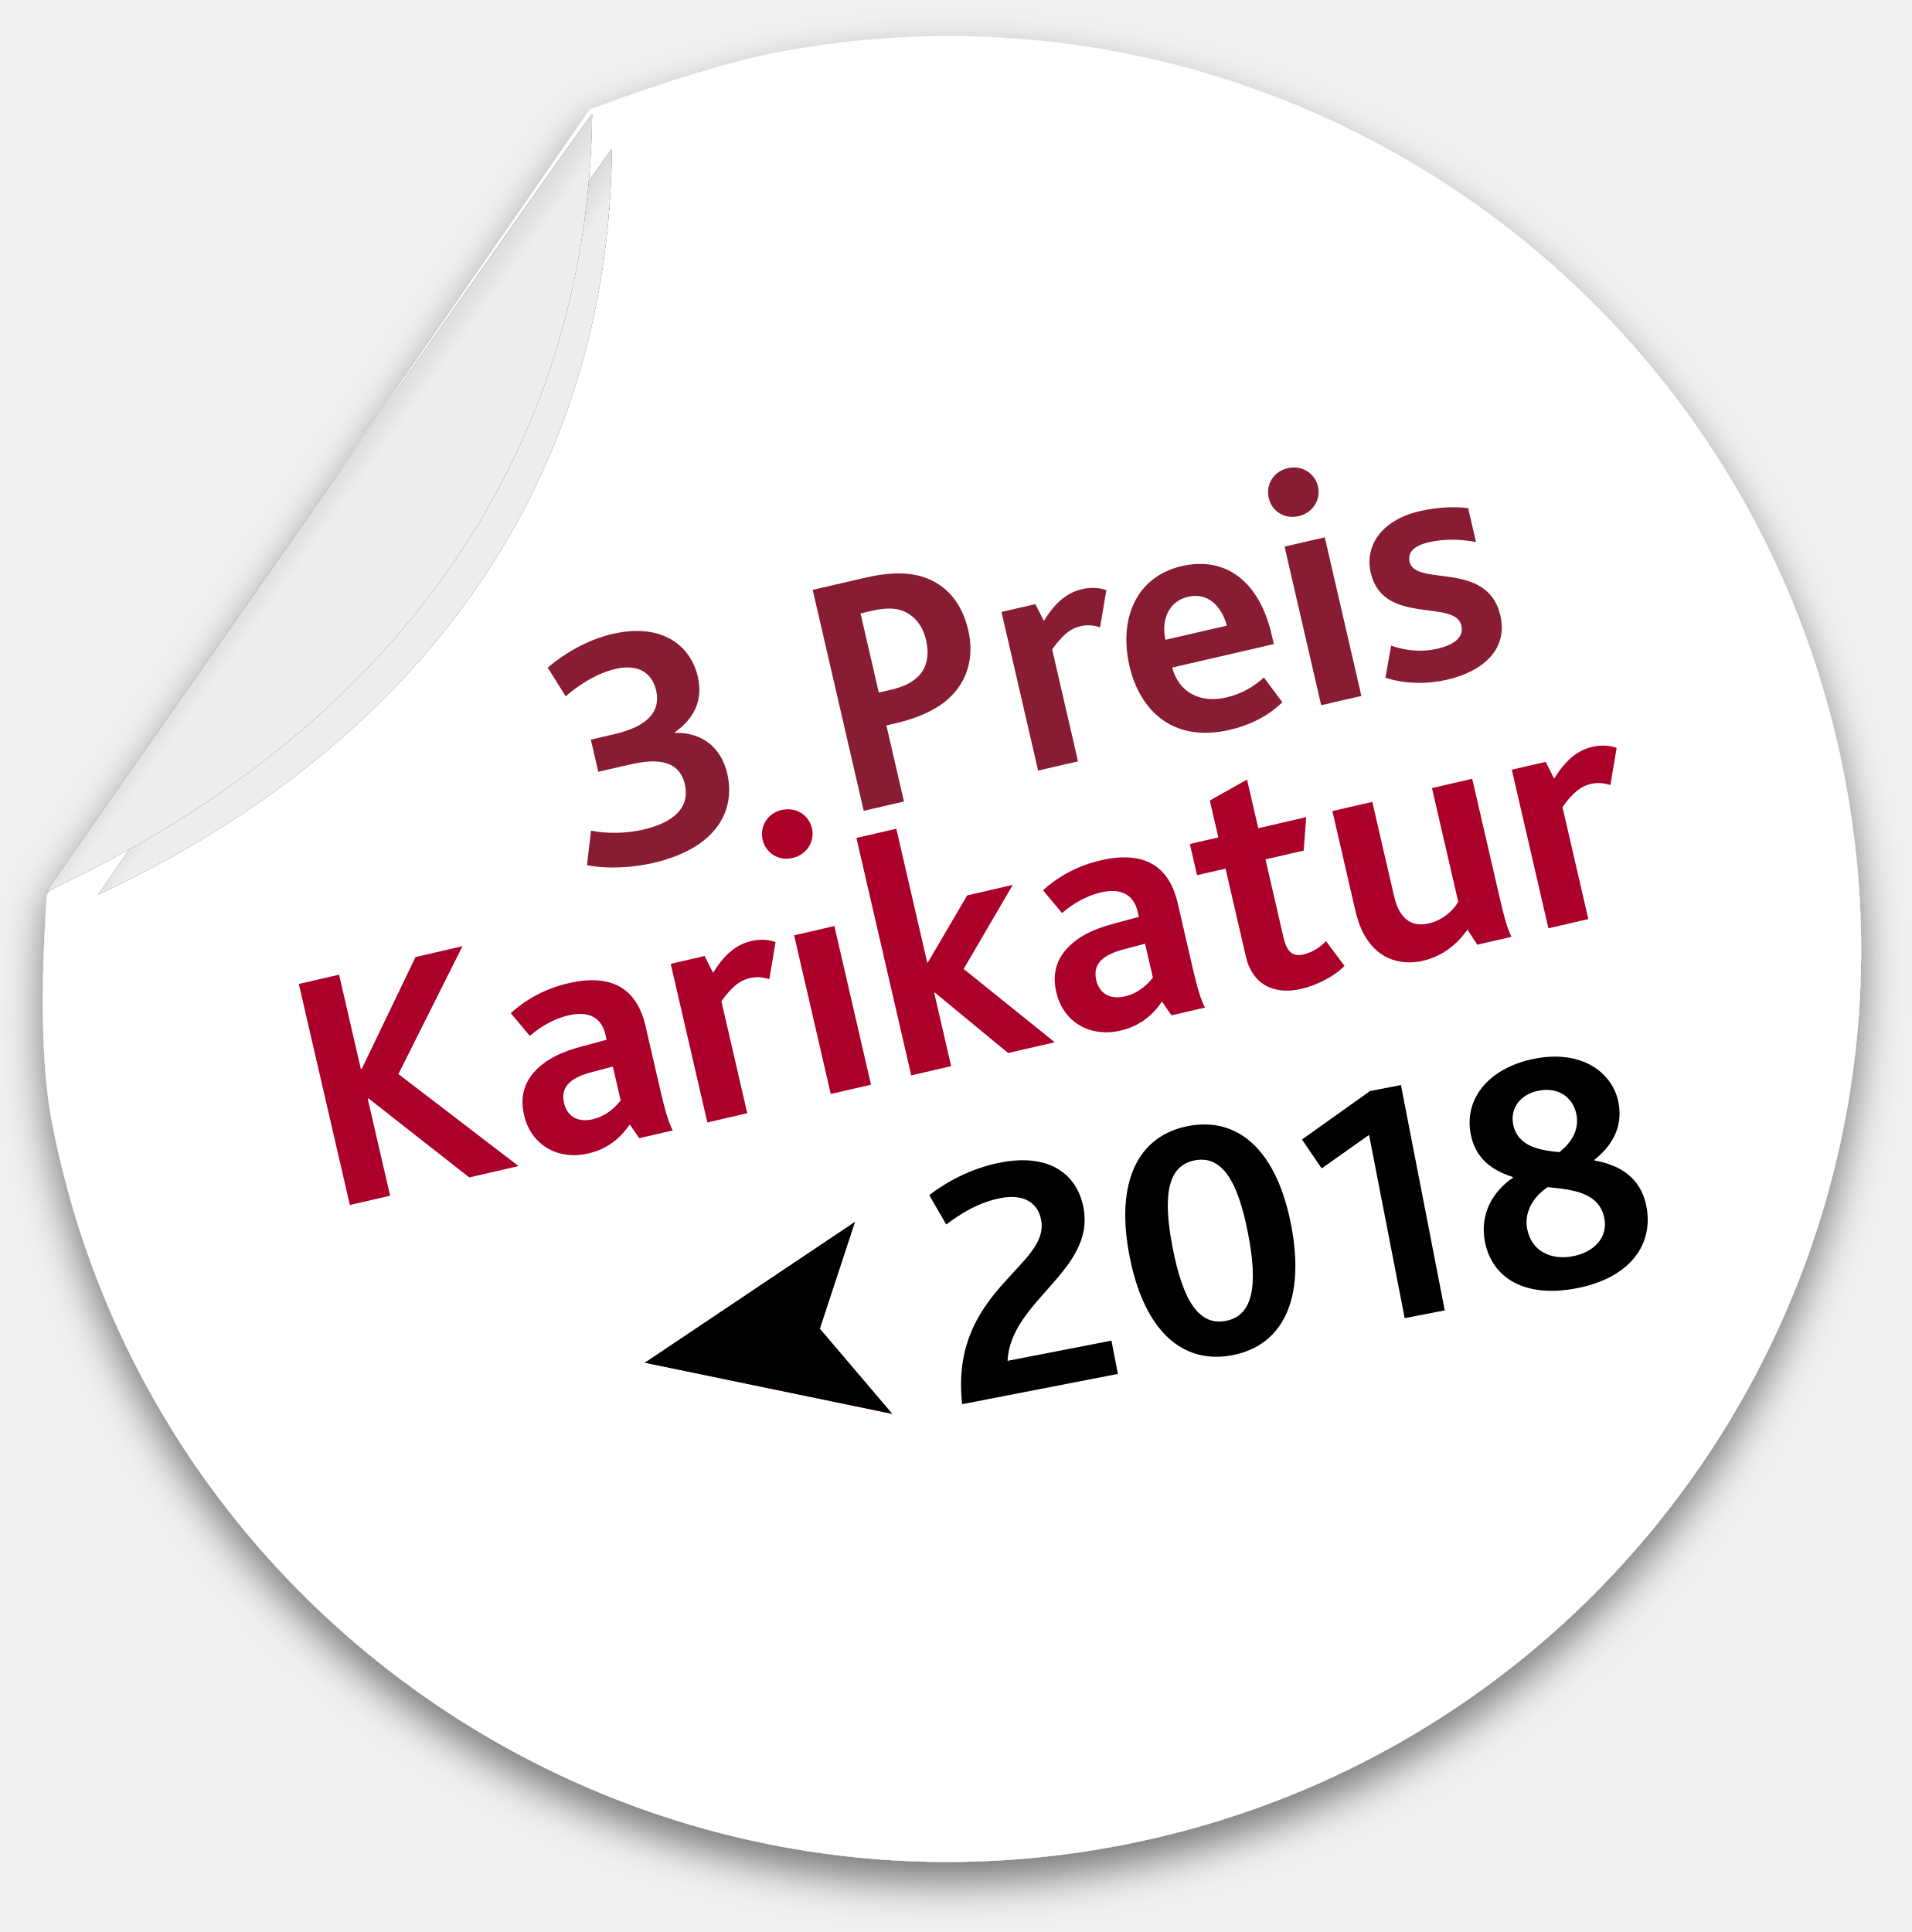
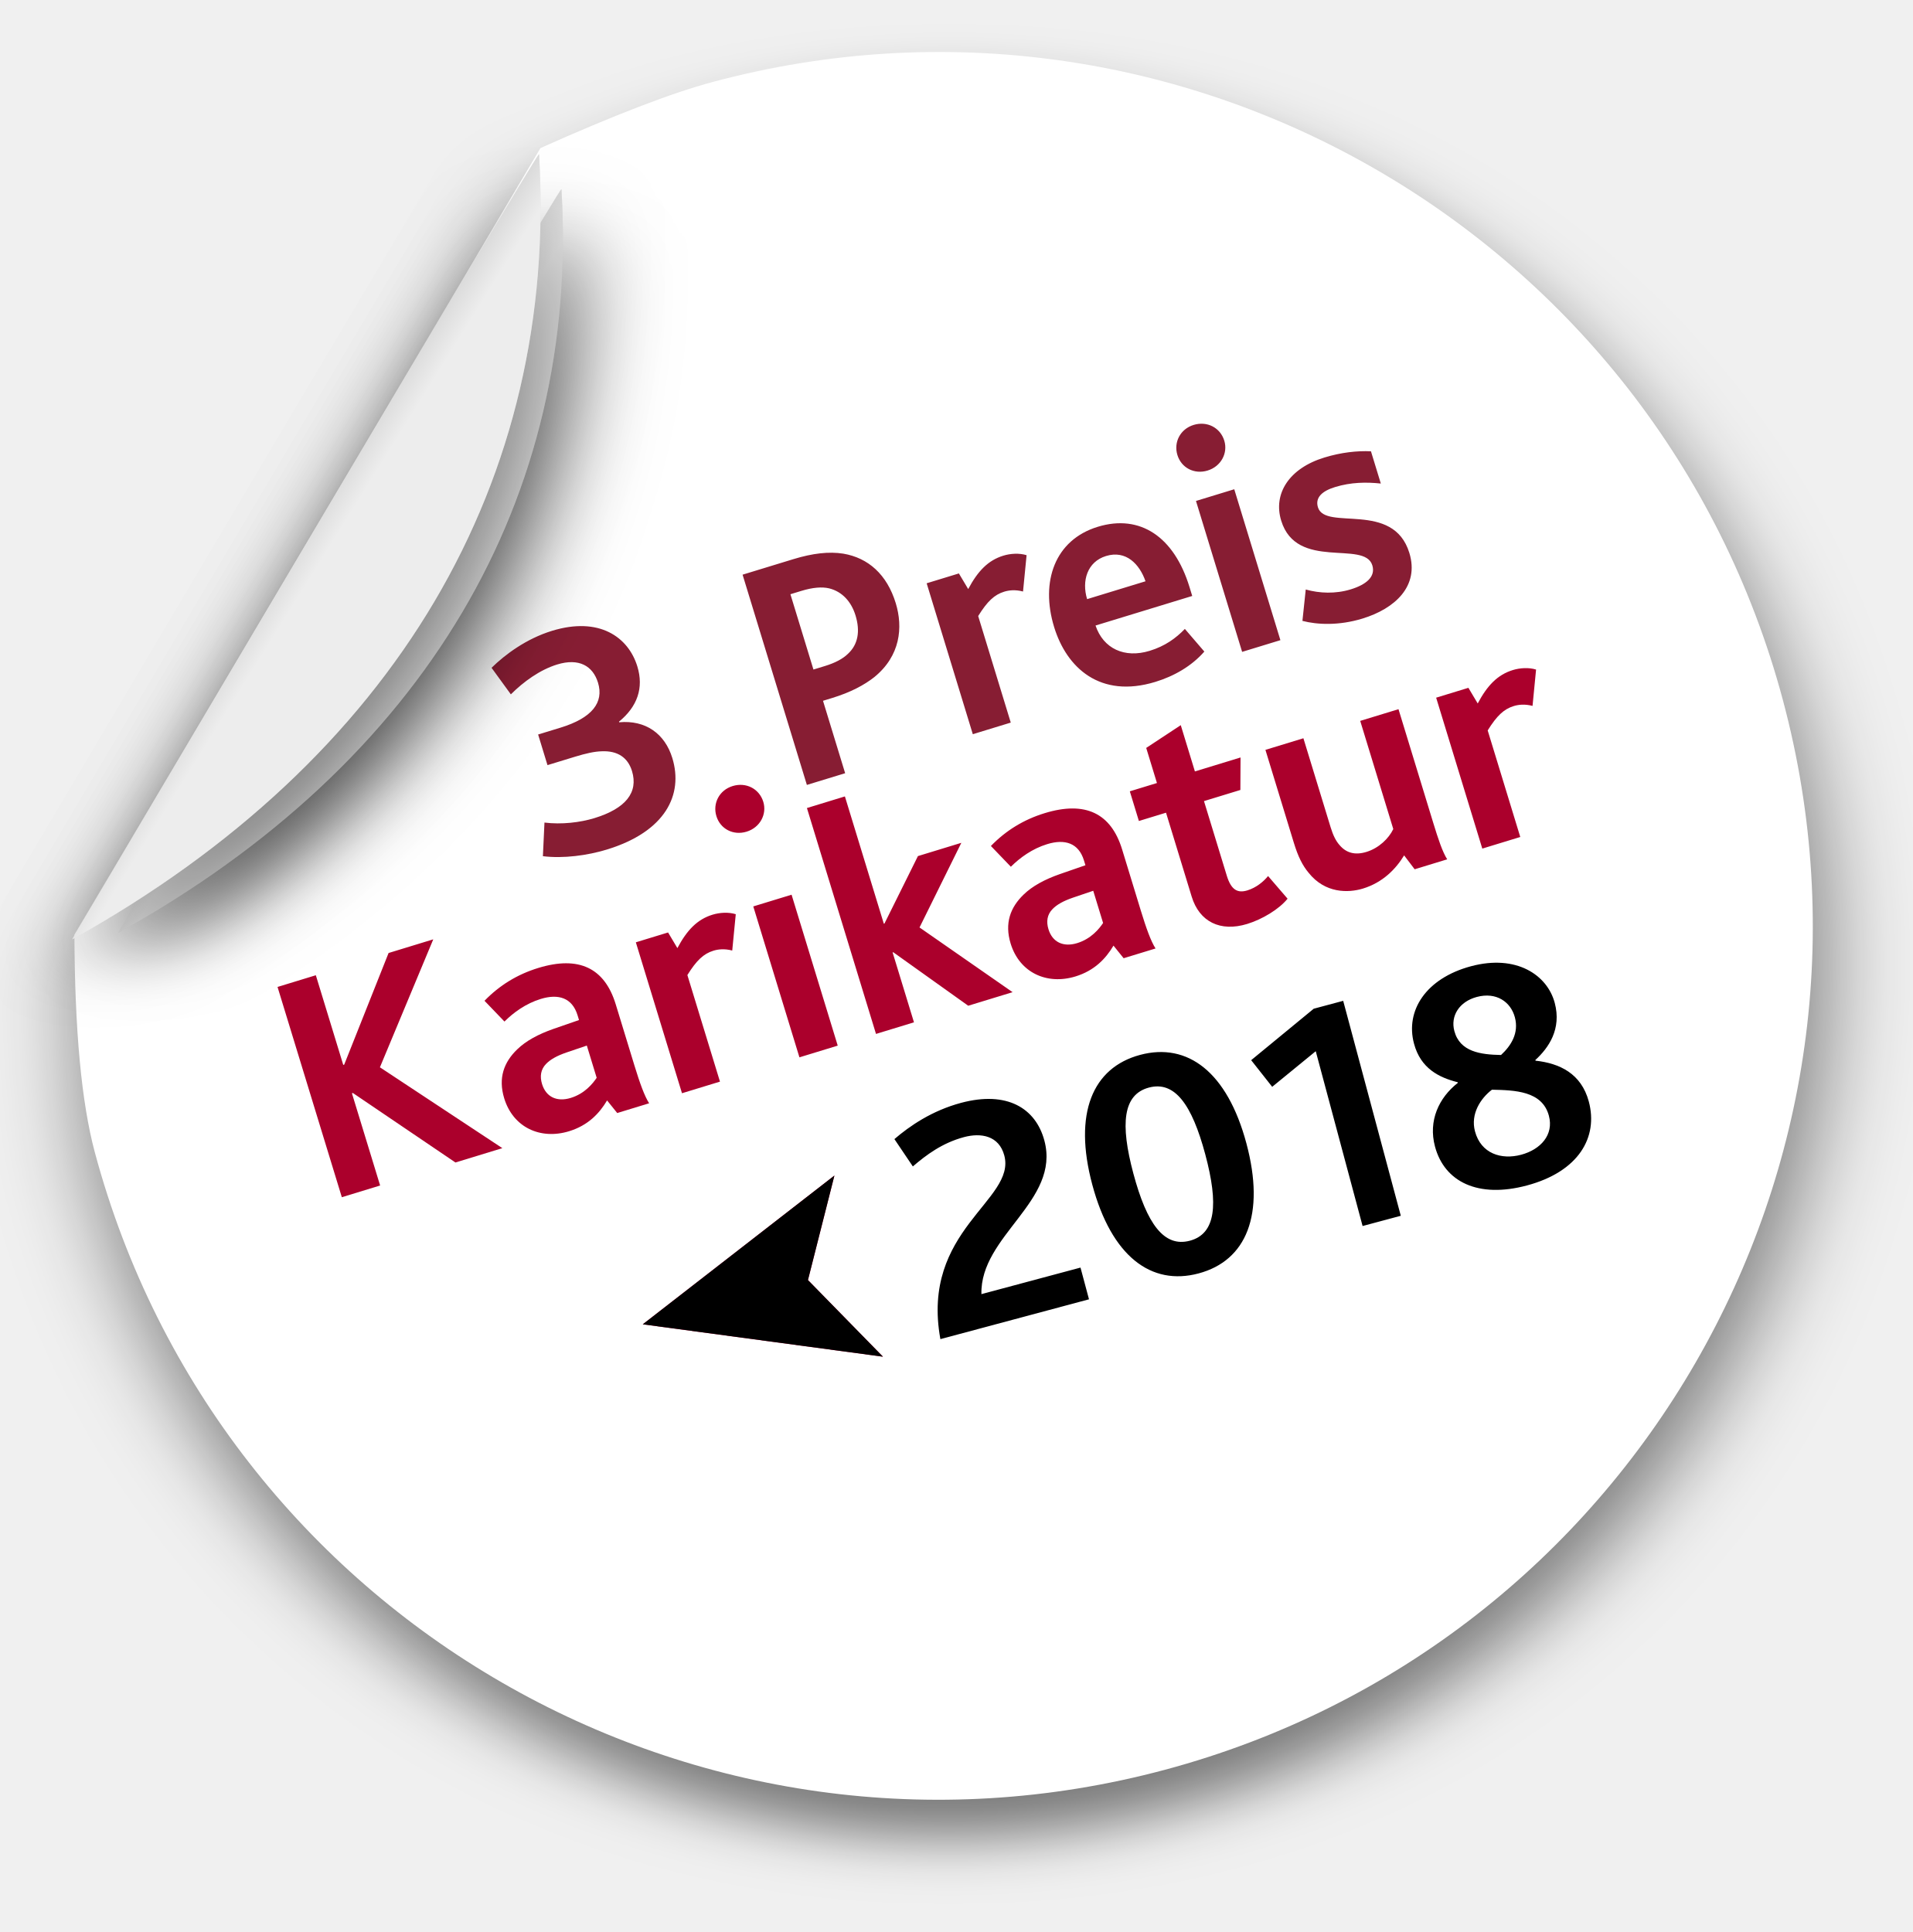
- <svg xmlns="http://www.w3.org/2000/svg" width="94px" height="95px" viewBox="0 0 94 95" version="1.1">
+ <svg xmlns="http://www.w3.org/2000/svg" xmlns:xlink="http://www.w3.org/1999/xlink" width="97px" height="98px" viewBox="0 0 97 98" version="1.1">
  <defs>
-     <filter x="-6.1%" y="-6.1%" width="112.3%" height="112.3%" filterUnits="objectBoundingBox" id="filter-1">
-       <feOffset dx="0" dy="1" in="SourceAlpha" result="shadowOffsetOuter1" />
-       <feGaussianBlur stdDeviation="1" in="shadowOffsetOuter1" result="shadowBlurOuter1" />
-       <feColorMatrix values="0 0 0 0 0   0 0 0 0 0   0 0 0 0 0  0 0 0 0.5 0" type="matrix" in="shadowBlurOuter1" result="shadowMatrixOuter1" />
-       <feMerge>
-         <feMergeNode in="shadowMatrixOuter1" />
-         <feMergeNode in="SourceGraphic" />
-       </feMerge>
+     <path d="M44.317,88.633 C68.792,88.633 88.633,68.792 88.633,44.317 C88.633,19.841 68.792,0 44.317,0 C42.189,0 39.089,0.326 35.014,0.978 L1.858,33.402 C0.619,38.083 0,41.721 0,44.317 C0,68.792 19.841,88.633 44.317,88.633 Z" id="path-1" />
+     <filter x="-7.9%" y="-5.6%" width="115.8%" height="115.8%" filterUnits="objectBoundingBox" id="filter-2">
+       <feOffset dx="0" dy="2" in="SourceAlpha" result="shadowOffsetOuter1" />
+       <feGaussianBlur stdDeviation="2" in="shadowOffsetOuter1" result="shadowBlurOuter1" />
+       <feColorMatrix values="0 0 0 0 0   0 0 0 0 0   0 0 0 0 0  0 0 0 0.5 0" type="matrix" in="shadowBlurOuter1" />
    </filter>
-     <linearGradient x1="54.455%" y1="50%" x2="32.77%" y2="27.37%" id="linearGradient-2">
+     <linearGradient x1="54.455%" y1="50%" x2="32.77%" y2="27.37%" id="linearGradient-3">
      <stop stop-color="#FFFFFF" stop-opacity="0.5" offset="0%" />
      <stop stop-color="#000000" stop-opacity="0.5" offset="100%" />
    </linearGradient>
+     <path d="M4.019,33.889 C21.338,29.549 32.347,18.633 35.504,3.268 C35.55,3.042 4.019,33.889 4.019,33.889 Z" id="path-4" />
+     <filter x="-22.2%" y="-16.3%" width="144.5%" height="145.7%" filterUnits="objectBoundingBox" id="filter-5">
+       <feOffset dx="0" dy="2" in="SourceAlpha" result="shadowOffsetOuter1" />
+       <feGaussianBlur stdDeviation="2" in="shadowOffsetOuter1" result="shadowBlurOuter1" />
+       <feColorMatrix values="0 0 0 0 0   0 0 0 0 0   0 0 0 0 0  0 0 0 0.5 0" type="matrix" in="shadowBlurOuter1" />
+     </filter>
+     <path d="M1.68,33.605 C19.934,29.021 31.537,17.491 34.865,1.261 C34.914,1.023 1.68,33.605 1.68,33.605 Z" id="path-6" />
+     <filter x="-21.1%" y="-15.5%" width="142.2%" height="143.3%" filterUnits="objectBoundingBox" id="filter-7">
+       <feOffset dx="0" dy="2" in="SourceAlpha" result="shadowOffsetOuter1" />
+       <feGaussianBlur stdDeviation="2" in="shadowOffsetOuter1" result="shadowBlurOuter1" />
+       <feColorMatrix values="0 0 0 0 0   0 0 0 0 0   0 0 0 0 0  0 0 0 0.5 0" type="matrix" in="shadowBlurOuter1" />
+     </filter>
  </defs>
  <g id="Tournee-/-exhibition" stroke="none" stroke-width="1" fill="none" fill-rule="evenodd">
-     <g id="Artboard-Copy-10" transform="translate(-100, -83)">
-       <g id="badge_cartoon_3" filter="url(#filter-1)" transform="translate(94, 77)">
-         <g transform="translate(52.75963, 52.75963) rotate(-11) translate(-52.75963, -52.75963) translate(7.759628, 7.759628)">
-           <g id="Group-7" transform="translate(-0, -0)">
-             <g id="Oval-4" transform="translate(-0, -0)" fill="#FFFFFF">
-               <g id="path-1-link" transform="translate(-0, 0)">
-                 <path d="M44.882,89.763 C69.669,89.763 89.763,69.669 89.763,44.882 C89.763,20.094 69.669,0 44.882,0 C42.727,0 39.587,0.33 35.461,0.99 L1.882,33.828 C0.627,38.568 0,42.253 0,44.882 C0,69.669 20.094,89.763 44.882,89.763 Z" id="path-1" />
-               </g>
+     <g id="Artboard-Copy-18" transform="translate(-27, -28)">
+       <g id="badge_cartoon_3" transform="translate(75, 75) rotate(-15) translate(-75, -75) translate(30, 30)">
+         <g id="Group-7" transform="translate(0.317026, 0.549106)">
+           <g id="Oval-4">
+             <use fill="black" fill-opacity="1" filter="url(#filter-2)" xlink:href="#path-1" />
+             <use fill="#FFFFFF" fill-rule="evenodd" xlink:href="#path-1" />
+           </g>
+           <path d="M38.97,64.585 C39.429,58.958 44.512,58.788 44.512,56.425 C44.512,55.388 43.679,54.997 42.778,54.997 C41.639,54.997 40.704,55.371 39.888,55.762 L39.344,54.181 C40.262,53.739 41.554,53.28 43.084,53.28 C45.498,53.28 46.671,54.521 46.671,56.221 C46.671,59.4 42.268,60.029 41.571,62.919 L46.773,62.919 L46.773,64.585 L38.97,64.585 Z M52.485,64.755 C49.986,64.755 48.439,62.766 48.439,59.009 C48.439,55.269 49.986,53.28 52.485,53.28 C54.984,53.28 56.531,55.269 56.531,59.009 C56.531,62.766 54.984,64.755 52.485,64.755 Z M52.485,63.038 C53.845,63.038 54.372,61.644 54.372,59.009 C54.372,56.391 53.845,54.997 52.485,54.997 C51.125,54.997 50.598,56.391 50.598,59.009 C50.598,61.644 51.125,63.038 52.485,63.038 Z M61.138,64.585 L61.138,55.405 L58.537,56.578 L57.857,54.997 L61.597,53.297 L63.144,53.297 L63.144,64.585 L61.138,64.585 Z M69.723,64.755 C67.156,64.755 65.728,63.497 65.728,61.644 C65.728,60.284 66.561,59.298 67.683,58.822 L67.683,58.788 C66.833,58.312 66.051,57.632 66.051,56.323 C66.051,54.589 67.496,53.28 69.859,53.28 C72.239,53.28 73.48,54.708 73.48,56.17 C73.48,57.547 72.596,58.295 71.78,58.72 L71.78,58.754 C72.919,59.196 73.854,59.978 73.854,61.457 C73.854,63.327 72.443,64.755 69.723,64.755 Z M69.842,63.174 C70.862,63.174 71.712,62.63 71.712,61.627 C71.712,60.318 70.369,59.927 69.264,59.604 C68.601,59.876 67.887,60.505 67.887,61.423 C67.887,62.596 68.805,63.174 69.842,63.174 Z M70.165,58.023 C70.777,57.7 71.338,57.19 71.338,56.357 C71.338,55.541 70.76,54.861 69.74,54.861 C68.822,54.861 68.193,55.439 68.193,56.238 C68.193,57.326 69.162,57.734 70.165,58.023 Z" id="2018" fill="#000000" />
+           <g id="Path-2" transform="translate(24.49402, 54.58548)">
+             <g id="path-8-link" fill="#D8073D">
+               <polygon id="path-8" points="0.091 5.367 11.432 10.106 8.764 5.367 11.432 0.594" />
            </g>
-             <g id="Oval-4-Copy" transform="translate(4, 3)">
-               <g id="path-4-link" fill="#000000">
-                 <path d="M0.363,31.285 C17.851,26.868 28.966,15.757 32.155,0.118 C32.201,-0.112 0.363,31.285 0.363,31.285 Z" id="path-4" />
-               </g>
-               <g id="path-4-link" fill="#DBDBDB">
-                 <path d="M0.363,31.285 C17.851,26.868 28.966,15.757 32.155,0.118 C32.201,-0.112 0.363,31.285 0.363,31.285 Z" id="path-4" />
-               </g>
-               <g id="path-4-link" fill="url(#linearGradient-2)">
-                 <path d="M0.363,31.285 C17.851,26.868 28.966,15.757 32.155,0.118 C32.201,-0.112 0.363,31.285 0.363,31.285 Z" id="path-4" />
-               </g>
-             </g>
-             <g id="Oval-4-Copy-2" transform="translate(1, 1)">
-               <g id="path-6-link" fill="#000000">
-                 <path d="M0.87,32.661 C19.386,28.068 31.155,16.512 34.531,0.248 C34.581,0.009 0.87,32.661 0.87,32.661 Z" id="path-6" />
-               </g>
-               <g id="path-6-link" fill="#DBDBDB">
-                 <path d="M0.87,32.661 C19.386,28.068 31.155,16.512 34.531,0.248 C34.581,0.009 0.87,32.661 0.87,32.661 Z" id="path-6" />
-               </g>
-               <g id="path-6-link" fill="url(#linearGradient-2)">
-                 <path d="M0.87,32.661 C19.386,28.068 31.155,16.512 34.531,0.248 C34.581,0.009 0.87,32.661 0.87,32.661 Z" id="path-6" />
-               </g>
+             <g id="path-8-link" fill="#000000">
+               <polygon id="path-8" points="0.091 5.367 11.432 10.106 8.764 5.367 11.432 0.594" />
            </g>
          </g>
-           <path d="M41.285,66.982 C41.744,61.355 46.827,61.185 46.827,58.822 C46.827,57.785 45.994,57.394 45.093,57.394 C43.954,57.394 43.019,57.768 42.203,58.159 L41.659,56.578 C42.577,56.136 43.869,55.677 45.399,55.677 C47.813,55.677 48.986,56.918 48.986,58.618 C48.986,61.797 44.583,62.426 43.886,65.316 L49.088,65.316 L49.088,66.982 L41.285,66.982 Z M54.8,67.152 C52.301,67.152 50.754,65.163 50.754,61.406 C50.754,57.666 52.301,55.677 54.8,55.677 C57.299,55.677 58.846,57.666 58.846,61.406 C58.846,65.163 57.299,67.152 54.8,67.152 Z M54.8,65.435 C56.16,65.435 56.687,64.041 56.687,61.406 C56.687,58.788 56.16,57.394 54.8,57.394 C53.44,57.394 52.913,58.788 52.913,61.406 C52.913,64.041 53.44,65.435 54.8,65.435 Z M63.453,66.982 L63.453,57.802 L60.852,58.975 L60.172,57.394 L63.912,55.694 L65.459,55.694 L65.459,66.982 L63.453,66.982 Z M72.038,67.152 C69.471,67.152 68.043,65.894 68.043,64.041 C68.043,62.681 68.876,61.695 69.998,61.219 L69.998,61.185 C69.148,60.709 68.366,60.029 68.366,58.72 C68.366,56.986 69.811,55.677 72.174,55.677 C74.554,55.677 75.795,57.105 75.795,58.567 C75.795,59.944 74.911,60.692 74.095,61.117 L74.095,61.151 C75.234,61.593 76.169,62.375 76.169,63.854 C76.169,65.724 74.758,67.152 72.038,67.152 Z M72.157,65.571 C73.177,65.571 74.027,65.027 74.027,64.024 C74.027,62.715 72.684,62.324 71.579,62.001 C70.916,62.273 70.202,62.902 70.202,63.82 C70.202,64.993 71.12,65.571 72.157,65.571 Z M72.48,60.42 C73.092,60.097 73.653,59.587 73.653,58.754 C73.653,57.938 73.075,57.258 72.055,57.258 C71.137,57.258 70.508,57.836 70.508,58.635 C70.508,59.723 71.477,60.131 72.48,60.42 Z" id="2018" fill="#000000" />
-           <g id="Path-2" transform="translate(26, 57)">
-             <g id="path-8-link" fill="#D8073D">
-               <polygon id="path-8" points="0.362 5.004 11.82 9.792 9.124 5.004 11.82 0.181" />
-             </g>
-             <g id="path-8-link" fill="#000000">
-               <polygon id="path-8" points="0.362 5.004 11.82 9.792 9.124 5.004 11.82 0.181" />
-             </g>
+           <path d="M11.247,48.632 L13.278,48.632 L13.278,43.741 L13.329,43.741 L17.272,48.632 L19.76,48.632 L15.021,42.895 L19.506,37.479 L17.136,37.479 L13.329,42.235 L13.278,42.235 L13.278,37.479 L11.247,37.479 L11.247,48.632 Z M25.852,48.632 L25.547,47.87 C24.972,48.395 24.244,48.801 23.246,48.801 C21.723,48.801 20.589,47.785 20.589,46.245 C20.589,45.162 21.113,44.485 21.943,44.062 C22.501,43.775 23.195,43.639 24.007,43.605 L25.378,43.555 L25.378,43.301 C25.378,42.37 24.769,41.964 23.838,41.964 C23.043,41.964 22.315,42.218 21.74,42.522 L21.08,41.219 C22.027,40.695 23.06,40.424 24.176,40.424 C26.326,40.424 27.392,41.405 27.392,43.335 L27.392,46.584 C27.392,47.515 27.426,48.209 27.544,48.632 L25.852,48.632 Z M25.378,44.909 L24.295,44.942 C23.77,44.959 23.398,45.044 23.127,45.196 C22.789,45.382 22.636,45.704 22.636,46.11 C22.636,46.804 23.093,47.21 23.821,47.21 C24.566,47.21 25.107,46.838 25.378,46.618 L25.378,44.909 Z M29.287,48.632 L31.301,48.632 L31.301,42.979 C31.961,42.404 32.401,42.184 32.926,42.184 C33.163,42.184 33.484,42.235 33.84,42.455 L34.55,40.745 C34.229,40.525 33.789,40.424 33.416,40.424 C32.604,40.424 31.944,40.796 31.216,41.524 L30.996,40.627 L29.287,40.627 L29.287,48.632 Z M35.515,48.632 L37.546,48.632 L37.546,40.627 L35.515,40.627 L35.515,48.632 Z M36.3,36.902 C37.011,36.902 37.552,36.361 37.552,35.701 C37.552,35.007 37.011,34.482 36.3,34.482 C35.589,34.482 35.065,35.024 35.065,35.701 C35.065,36.378 35.589,36.902 36.3,36.902 Z M39.576,48.632 L41.59,48.632 L41.59,44.925 L41.624,44.925 L44.467,48.632 L46.82,48.632 L43.266,44.113 L46.549,40.627 L44.247,40.627 L41.624,43.402 L41.59,43.402 L41.59,36.65 L39.576,36.65 L39.576,48.632 Z M52.709,48.632 L52.404,47.87 C51.829,48.395 51.101,48.801 50.103,48.801 C48.58,48.801 47.446,47.785 47.446,46.245 C47.446,45.162 47.97,44.485 48.8,44.062 C49.358,43.775 50.052,43.639 50.864,43.605 L52.235,43.555 L52.235,43.301 C52.235,42.37 51.626,41.964 50.695,41.964 C49.9,41.964 49.172,42.218 48.596,42.522 L47.936,41.219 C48.884,40.695 49.916,40.424 51.033,40.424 C53.183,40.424 54.249,41.405 54.249,43.335 L54.249,46.584 C54.249,47.515 54.283,48.209 54.401,48.632 L52.709,48.632 Z M52.235,44.909 L51.152,44.942 C50.627,44.959 50.255,45.044 49.984,45.196 C49.646,45.382 49.493,45.704 49.493,46.11 C49.493,46.804 49.95,47.21 50.678,47.21 C51.423,47.21 51.964,46.838 52.235,46.618 L52.235,44.909 Z M59.207,48.801 C60.003,48.801 60.967,48.564 61.543,48.175 L60.933,46.787 C60.629,46.99 60.189,47.176 59.715,47.176 C59.19,47.176 58.936,46.905 58.936,46.161 L58.936,42.201 L60.866,42.201 L61.356,40.627 L58.936,40.627 L58.936,38.173 L56.923,38.765 L56.923,40.627 L55.484,40.627 L55.484,42.201 L56.923,42.201 L56.923,46.652 C56.923,47.989 57.786,48.801 59.207,48.801 Z M65.35,48.801 C66.4,48.801 67.229,48.344 67.838,47.802 L68.143,48.632 L69.869,48.632 C69.75,48.209 69.733,47.515 69.733,46.652 L69.733,40.627 L67.703,40.627 L67.703,46.364 C67.347,46.753 66.721,47.075 66.061,47.075 C65.452,47.075 65.063,46.821 64.86,46.347 C64.741,46.093 64.69,45.772 64.69,45.349 L64.69,40.627 L62.676,40.627 L62.676,45.552 C62.676,46.296 62.761,46.787 62.947,47.227 C63.438,48.479 64.572,48.801 65.35,48.801 Z M71.73,48.632 L73.744,48.632 L73.744,42.979 C74.404,42.404 74.844,42.184 75.369,42.184 C75.606,42.184 75.927,42.235 76.283,42.455 L76.993,40.745 C76.672,40.525 76.232,40.424 75.86,40.424 C75.047,40.424 74.387,40.796 73.66,41.524 L73.44,40.627 L71.73,40.627 L71.73,48.632 Z" id="Karikatur" fill="#AB002C" fill-rule="nonzero" transform="translate(44.12029, 41.64161) rotate(-2) translate(-44.12029, -41.64161) " />
+           <path d="M25.638,34.897 C26.585,35.32 27.804,35.523 28.836,35.523 C31.95,35.523 33.371,34 33.371,32.054 C33.371,30.751 32.627,29.803 31.324,29.532 L31.324,29.499 C32.441,29.042 33.033,28.229 33.033,27.095 C33.033,25.522 31.916,24.1 29.428,24.1 C28.058,24.1 26.788,24.557 25.942,24.997 L26.484,26.571 C27.279,26.148 28.261,25.809 29.175,25.809 C30.325,25.809 30.884,26.402 30.884,27.299 C30.884,28.348 30.071,28.923 28.396,28.923 L27.211,28.923 L27.211,30.548 L28.684,30.548 C29.242,30.548 29.699,30.582 30.055,30.683 C30.833,30.886 31.222,31.377 31.222,32.088 C31.222,33.222 30.359,33.814 28.701,33.814 C27.939,33.814 27.008,33.645 26.213,33.289 L25.638,34.897 Z M39.498,35.354 L39.498,24.202 L42.188,24.202 C43.221,24.202 44.033,24.354 44.693,24.675 C45.844,25.251 46.504,26.334 46.504,27.857 C46.504,29.143 45.945,30.48 44.371,31.123 C43.762,31.36 43.001,31.512 42.002,31.512 L41.528,31.512 L41.528,35.354 L39.498,35.354 Z M41.528,29.854 L42.138,29.854 C42.679,29.854 43.119,29.769 43.441,29.6 C44.067,29.295 44.371,28.686 44.371,27.857 C44.371,27.129 44.084,26.503 43.491,26.148 C43.17,25.962 42.713,25.86 42.104,25.86 L41.528,25.86 L41.528,29.854 Z M48.298,35.354 L50.311,35.354 L50.311,29.702 C50.971,29.126 51.411,28.906 51.936,28.906 C52.173,28.906 52.495,28.957 52.85,29.177 L53.561,27.468 C53.239,27.248 52.799,27.146 52.427,27.146 C51.615,27.146 50.955,27.519 50.227,28.246 L50.007,27.349 L48.298,27.349 L48.298,35.354 Z M57.927,35.523 C54.999,35.523 53.831,33.526 53.831,31.36 C53.831,28.957 55.151,27.146 57.436,27.146 C59.687,27.146 60.99,28.771 60.99,31.428 L60.99,31.902 L55.862,31.902 C55.896,33.137 56.776,33.932 58.113,33.932 C58.925,33.932 59.568,33.712 60.144,33.391 L60.753,34.779 C59.907,35.303 58.908,35.523 57.927,35.523 Z M55.845,30.497 L58.942,30.497 C58.908,29.583 58.468,28.686 57.402,28.686 C56.404,28.686 55.845,29.532 55.845,30.497 Z M62.581,35.354 L64.611,35.354 L64.611,27.349 L62.581,27.349 L62.581,35.354 Z M63.596,26.046 C64.307,26.046 64.848,25.505 64.848,24.845 C64.848,24.151 64.307,23.626 63.596,23.626 C62.885,23.626 62.361,24.168 62.361,24.845 C62.361,25.522 62.885,26.046 63.596,26.046 Z M65.965,34.745 C66.625,35.151 67.658,35.523 68.91,35.523 C70.636,35.523 72.159,34.795 72.159,33.035 C72.159,30.243 68.402,30.734 68.402,29.465 C68.402,28.94 68.859,28.737 69.536,28.737 C70.382,28.737 71.127,28.957 71.804,29.245 L71.804,27.535 C71.144,27.299 70.348,27.146 69.451,27.146 C67.573,27.146 66.422,28.145 66.422,29.566 C66.422,32.24 70.179,31.732 70.179,33.086 C70.179,33.695 69.587,33.932 68.775,33.932 C67.962,33.932 67.201,33.662 66.591,33.272 L65.965,34.745 Z" id="3-Preis" fill="#871D33" fill-rule="nonzero" transform="translate(48.89838, 29.57466) rotate(-2) translate(-48.89838, -29.57466) " />
+           <g id="Oval-4-Copy">
+             <use fill="black" fill-opacity="1" filter="url(#filter-5)" xlink:href="#path-4" />
+             <use fill="#DBDBDB" fill-rule="evenodd" xlink:href="#path-4" />
+             <use fill="url(#linearGradient-3)" fill-rule="evenodd" xlink:href="#path-4" />
          </g>
-           <path d="M13.338,50.48 L15.369,50.48 L15.369,45.589 L15.419,45.589 L19.363,50.48 L21.85,50.48 L17.112,44.743 L21.596,39.327 L19.227,39.327 L15.419,44.083 L15.369,44.083 L15.369,39.327 L13.338,39.327 L13.338,50.48 Z M27.943,50.48 L27.638,49.718 C27.063,50.243 26.335,50.649 25.336,50.649 C23.813,50.649 22.679,49.633 22.679,48.093 C22.679,47.01 23.204,46.333 24.033,45.91 C24.592,45.623 25.286,45.487 26.098,45.453 L27.469,45.403 L27.469,45.149 C27.469,44.218 26.859,43.812 25.929,43.812 C25.133,43.812 24.406,44.066 23.83,44.37 L23.17,43.067 C24.118,42.543 25.15,42.272 26.267,42.272 C28.416,42.272 29.483,43.253 29.483,45.183 L29.483,48.432 C29.483,49.363 29.516,50.057 29.635,50.48 L27.943,50.48 Z M27.469,46.757 L26.386,46.79 C25.861,46.807 25.489,46.892 25.218,47.044 C24.879,47.23 24.727,47.552 24.727,47.958 C24.727,48.652 25.184,49.058 25.912,49.058 C26.656,49.058 27.198,48.686 27.469,48.466 L27.469,46.757 Z M31.378,50.48 L33.392,50.48 L33.392,44.827 C34.052,44.252 34.492,44.032 35.016,44.032 C35.253,44.032 35.575,44.083 35.93,44.303 L36.641,42.593 C36.319,42.373 35.879,42.272 35.507,42.272 C34.695,42.272 34.035,42.644 33.307,43.372 L33.087,42.475 L31.378,42.475 L31.378,50.48 Z M37.606,50.48 L39.636,50.48 L39.636,42.475 L37.606,42.475 L37.606,50.48 Z M38.391,38.75 C39.101,38.75 39.643,38.209 39.643,37.549 C39.643,36.855 39.101,36.33 38.391,36.33 C37.68,36.33 37.155,36.872 37.155,37.549 C37.155,38.226 37.68,38.75 38.391,38.75 Z M41.667,50.48 L43.681,50.48 L43.681,46.773 L43.715,46.773 L46.558,50.48 L48.91,50.48 L45.356,45.961 L48.639,42.475 L46.338,42.475 L43.715,45.25 L43.681,45.25 L43.681,38.498 L41.667,38.498 L41.667,50.48 Z M54.799,50.48 L54.495,49.718 C53.919,50.243 53.192,50.649 52.193,50.649 C50.67,50.649 49.536,49.633 49.536,48.093 C49.536,47.01 50.061,46.333 50.89,45.91 C51.449,45.623 52.143,45.487 52.955,45.453 L54.326,45.403 L54.326,45.149 C54.326,44.218 53.716,43.812 52.786,43.812 C51.99,43.812 51.263,44.066 50.687,44.37 L50.027,43.067 C50.975,42.543 52.007,42.272 53.124,42.272 C55.273,42.272 56.339,43.253 56.339,45.183 L56.339,48.432 C56.339,49.363 56.373,50.057 56.492,50.48 L54.799,50.48 Z M54.326,46.757 L53.243,46.79 C52.718,46.807 52.346,46.892 52.075,47.044 C51.736,47.23 51.584,47.552 51.584,47.958 C51.584,48.652 52.041,49.058 52.769,49.058 C53.513,49.058 54.055,48.686 54.326,48.466 L54.326,46.757 Z M61.298,50.649 C62.093,50.649 63.058,50.412 63.633,50.023 L63.024,48.635 C62.719,48.838 62.279,49.024 61.806,49.024 C61.281,49.024 61.027,48.753 61.027,48.009 L61.027,44.049 L62.956,44.049 L63.447,42.475 L61.027,42.475 L61.027,40.021 L59.013,40.613 L59.013,42.475 L57.575,42.475 L57.575,44.049 L59.013,44.049 L59.013,48.5 C59.013,49.837 59.876,50.649 61.298,50.649 Z M67.441,50.649 C68.49,50.649 69.319,50.192 69.929,49.65 L70.233,50.48 L71.959,50.48 C71.841,50.057 71.824,49.363 71.824,48.5 L71.824,42.475 L69.793,42.475 L69.793,48.212 C69.438,48.601 68.812,48.923 68.152,48.923 C67.543,48.923 67.153,48.669 66.95,48.195 C66.832,47.941 66.781,47.62 66.781,47.197 L66.781,42.475 L64.767,42.475 L64.767,47.4 C64.767,48.144 64.852,48.635 65.038,49.075 C65.529,50.327 66.663,50.649 67.441,50.649 Z M73.821,50.48 L75.835,50.48 L75.835,44.827 C76.495,44.252 76.935,44.032 77.459,44.032 C77.696,44.032 78.018,44.083 78.373,44.303 L79.084,42.593 C78.763,42.373 78.323,42.272 77.95,42.272 C77.138,42.272 76.478,42.644 75.75,43.372 L75.53,42.475 L73.821,42.475 L73.821,50.48 Z" id="Karikatur" fill="#AB002C" fill-rule="nonzero" transform="translate(46.211, 43.4896) rotate(-2) translate(-46.211, -43.4896) " />
-           <path d="M28.035,36.637 C28.983,37.06 30.202,37.263 31.234,37.263 C34.348,37.263 35.769,35.74 35.769,33.794 C35.769,32.491 35.025,31.543 33.722,31.272 L33.722,31.239 C34.839,30.782 35.431,29.969 35.431,28.835 C35.431,27.262 34.314,25.84 31.826,25.84 C30.455,25.84 29.186,26.297 28.34,26.737 L28.882,28.311 C29.677,27.888 30.659,27.549 31.572,27.549 C32.723,27.549 33.282,28.142 33.282,29.039 C33.282,30.088 32.469,30.663 30.794,30.663 L29.609,30.663 L29.609,32.288 L31.082,32.288 C31.64,32.288 32.097,32.322 32.452,32.423 C33.231,32.626 33.62,33.117 33.62,33.828 C33.62,34.962 32.757,35.554 31.099,35.554 C30.337,35.554 29.406,35.385 28.611,35.029 L28.035,36.637 Z M41.895,37.094 L41.895,25.942 L44.586,25.942 C45.619,25.942 46.431,26.094 47.091,26.415 C48.242,26.991 48.902,28.074 48.902,29.597 C48.902,30.883 48.343,32.22 46.769,32.863 C46.16,33.1 45.399,33.252 44.4,33.252 L43.926,33.252 L43.926,37.094 L41.895,37.094 Z M43.926,31.594 L44.535,31.594 C45.077,31.594 45.517,31.509 45.839,31.34 C46.465,31.035 46.769,30.426 46.769,29.597 C46.769,28.869 46.482,28.243 45.889,27.888 C45.568,27.702 45.111,27.6 44.502,27.6 L43.926,27.6 L43.926,31.594 Z M50.695,37.094 L52.709,37.094 L52.709,31.442 C53.369,30.866 53.809,30.646 54.334,30.646 C54.571,30.646 54.892,30.697 55.248,30.917 L55.959,29.208 C55.637,28.988 55.197,28.886 54.825,28.886 C54.012,28.886 53.352,29.259 52.625,29.986 L52.405,29.089 L50.695,29.089 L50.695,37.094 Z M60.325,37.263 C57.397,37.263 56.229,35.266 56.229,33.1 C56.229,30.697 57.549,28.886 59.834,28.886 C62.085,28.886 63.388,30.511 63.388,33.168 L63.388,33.642 L58.26,33.642 C58.294,34.877 59.174,35.672 60.511,35.672 C61.323,35.672 61.966,35.452 62.542,35.131 L63.151,36.519 C62.305,37.043 61.306,37.263 60.325,37.263 Z M58.243,32.237 L61.34,32.237 C61.306,31.323 60.866,30.426 59.8,30.426 C58.802,30.426 58.243,31.272 58.243,32.237 Z M64.979,37.094 L67.009,37.094 L67.009,29.089 L64.979,29.089 L64.979,37.094 Z M65.994,27.786 C66.705,27.786 67.246,27.245 67.246,26.585 C67.246,25.891 66.705,25.366 65.994,25.366 C65.283,25.366 64.759,25.908 64.759,26.585 C64.759,27.262 65.283,27.786 65.994,27.786 Z M68.363,36.485 C69.023,36.891 70.055,37.263 71.308,37.263 C73.034,37.263 74.557,36.535 74.557,34.775 C74.557,31.983 70.8,32.474 70.8,31.205 C70.8,30.68 71.257,30.477 71.934,30.477 C72.78,30.477 73.525,30.697 74.202,30.985 L74.202,29.275 C73.542,29.039 72.746,28.886 71.849,28.886 C69.971,28.886 68.82,29.885 68.82,31.306 C68.82,33.98 72.577,33.472 72.577,34.826 C72.577,35.435 71.985,35.672 71.172,35.672 C70.36,35.672 69.599,35.402 68.989,35.012 L68.363,36.485 Z" id="3-Preis" fill="#871D33" fill-rule="nonzero" transform="translate(51.29623, 31.31467) rotate(-2) translate(-51.29623, -31.31467) " />
+           <g id="Oval-4-Copy-2">
+             <use fill="black" fill-opacity="1" filter="url(#filter-7)" xlink:href="#path-6" />
+             <use fill="#DBDBDB" fill-rule="evenodd" xlink:href="#path-6" />
+             <use fill="url(#linearGradient-3)" fill-rule="evenodd" xlink:href="#path-6" />
+           </g>
        </g>
      </g>
    </g>
  </g>
</svg>
